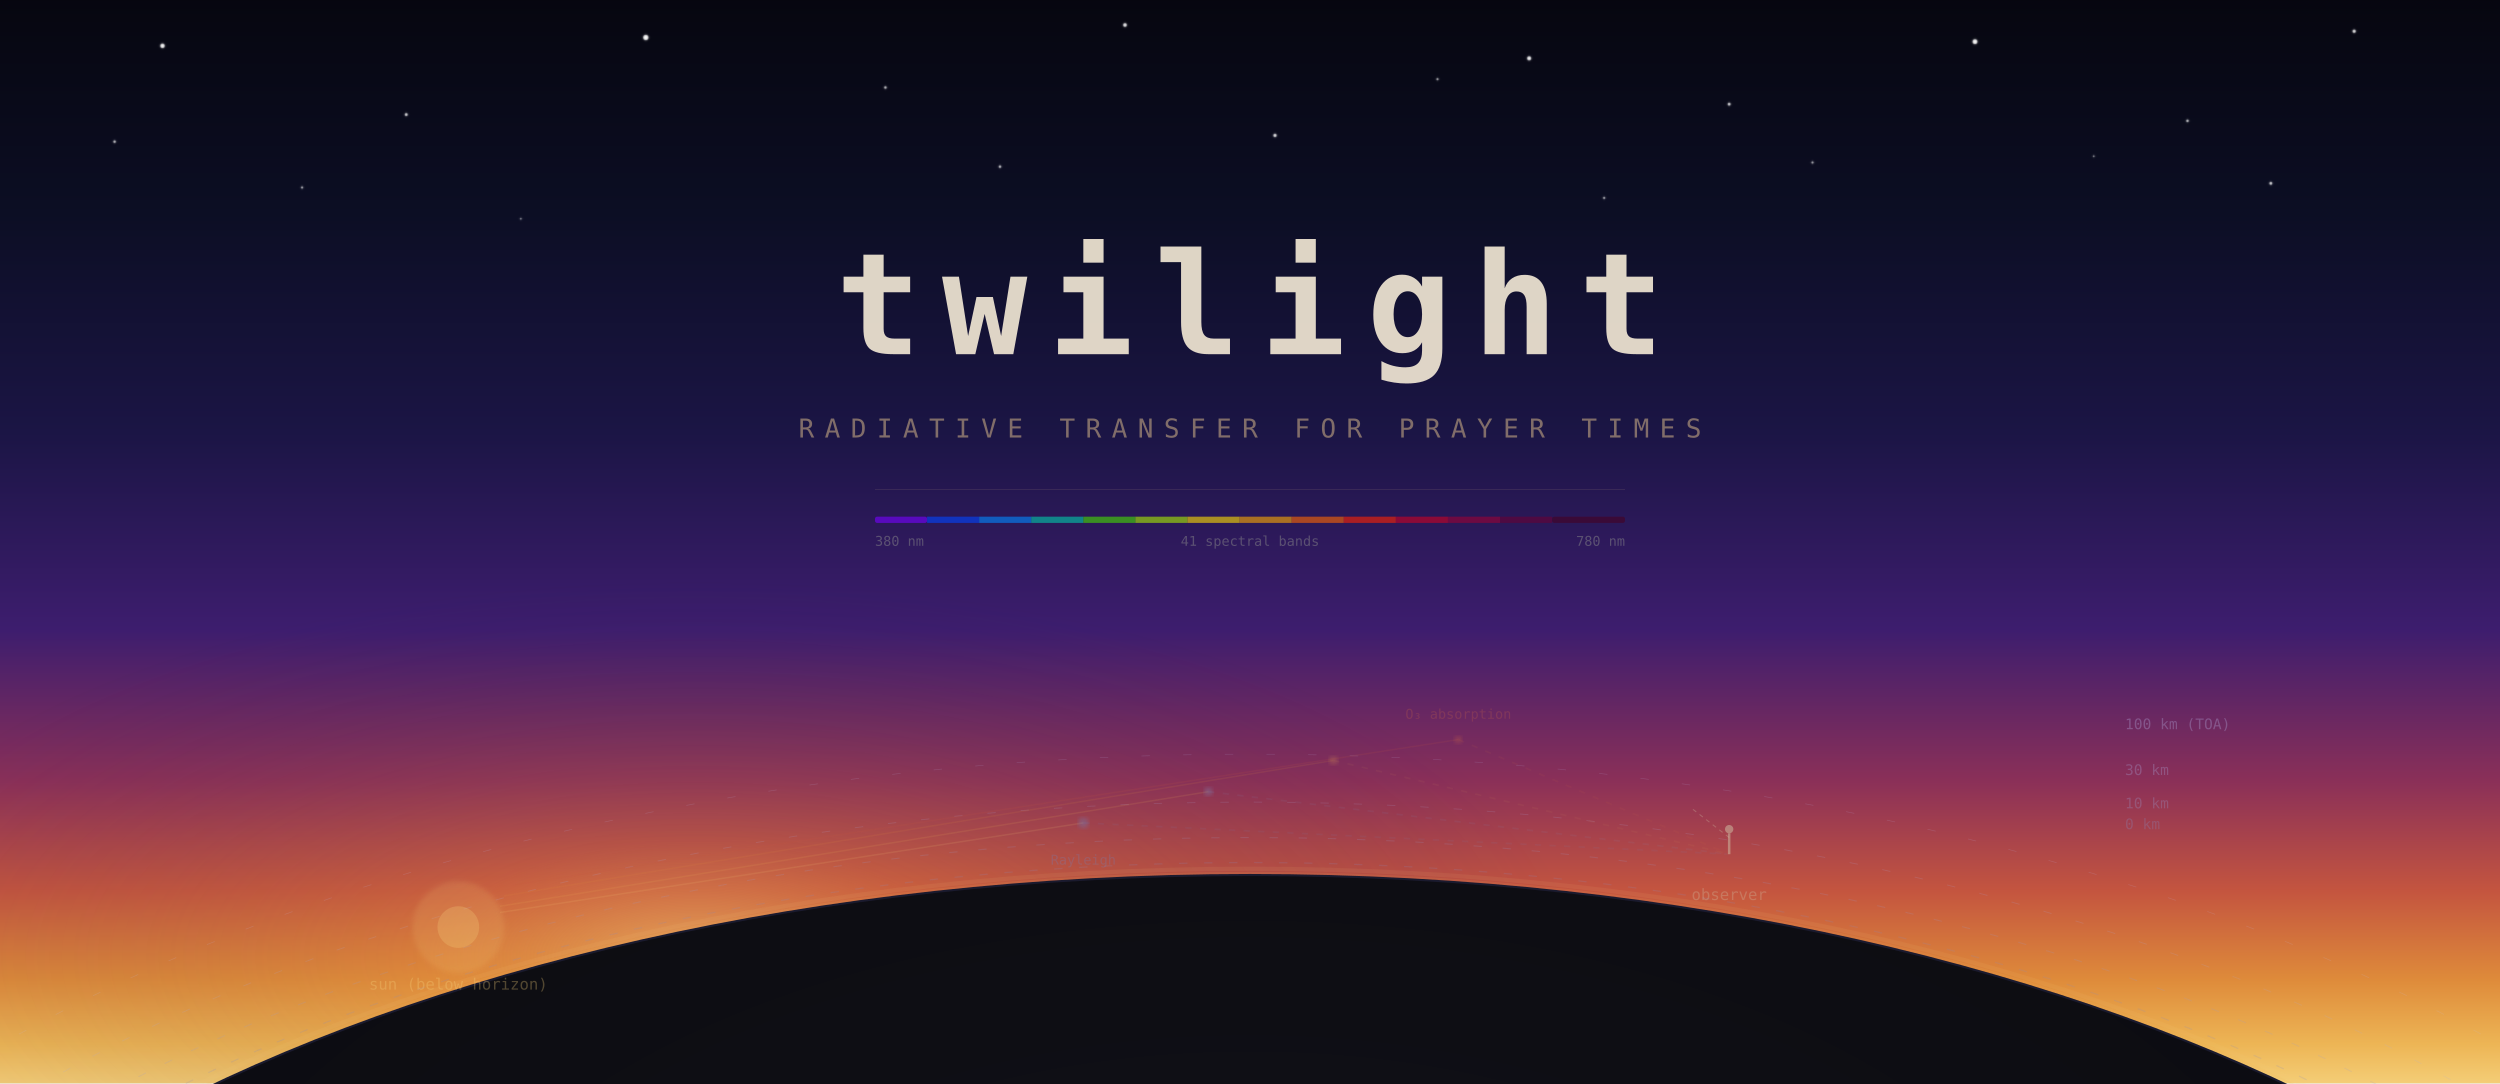
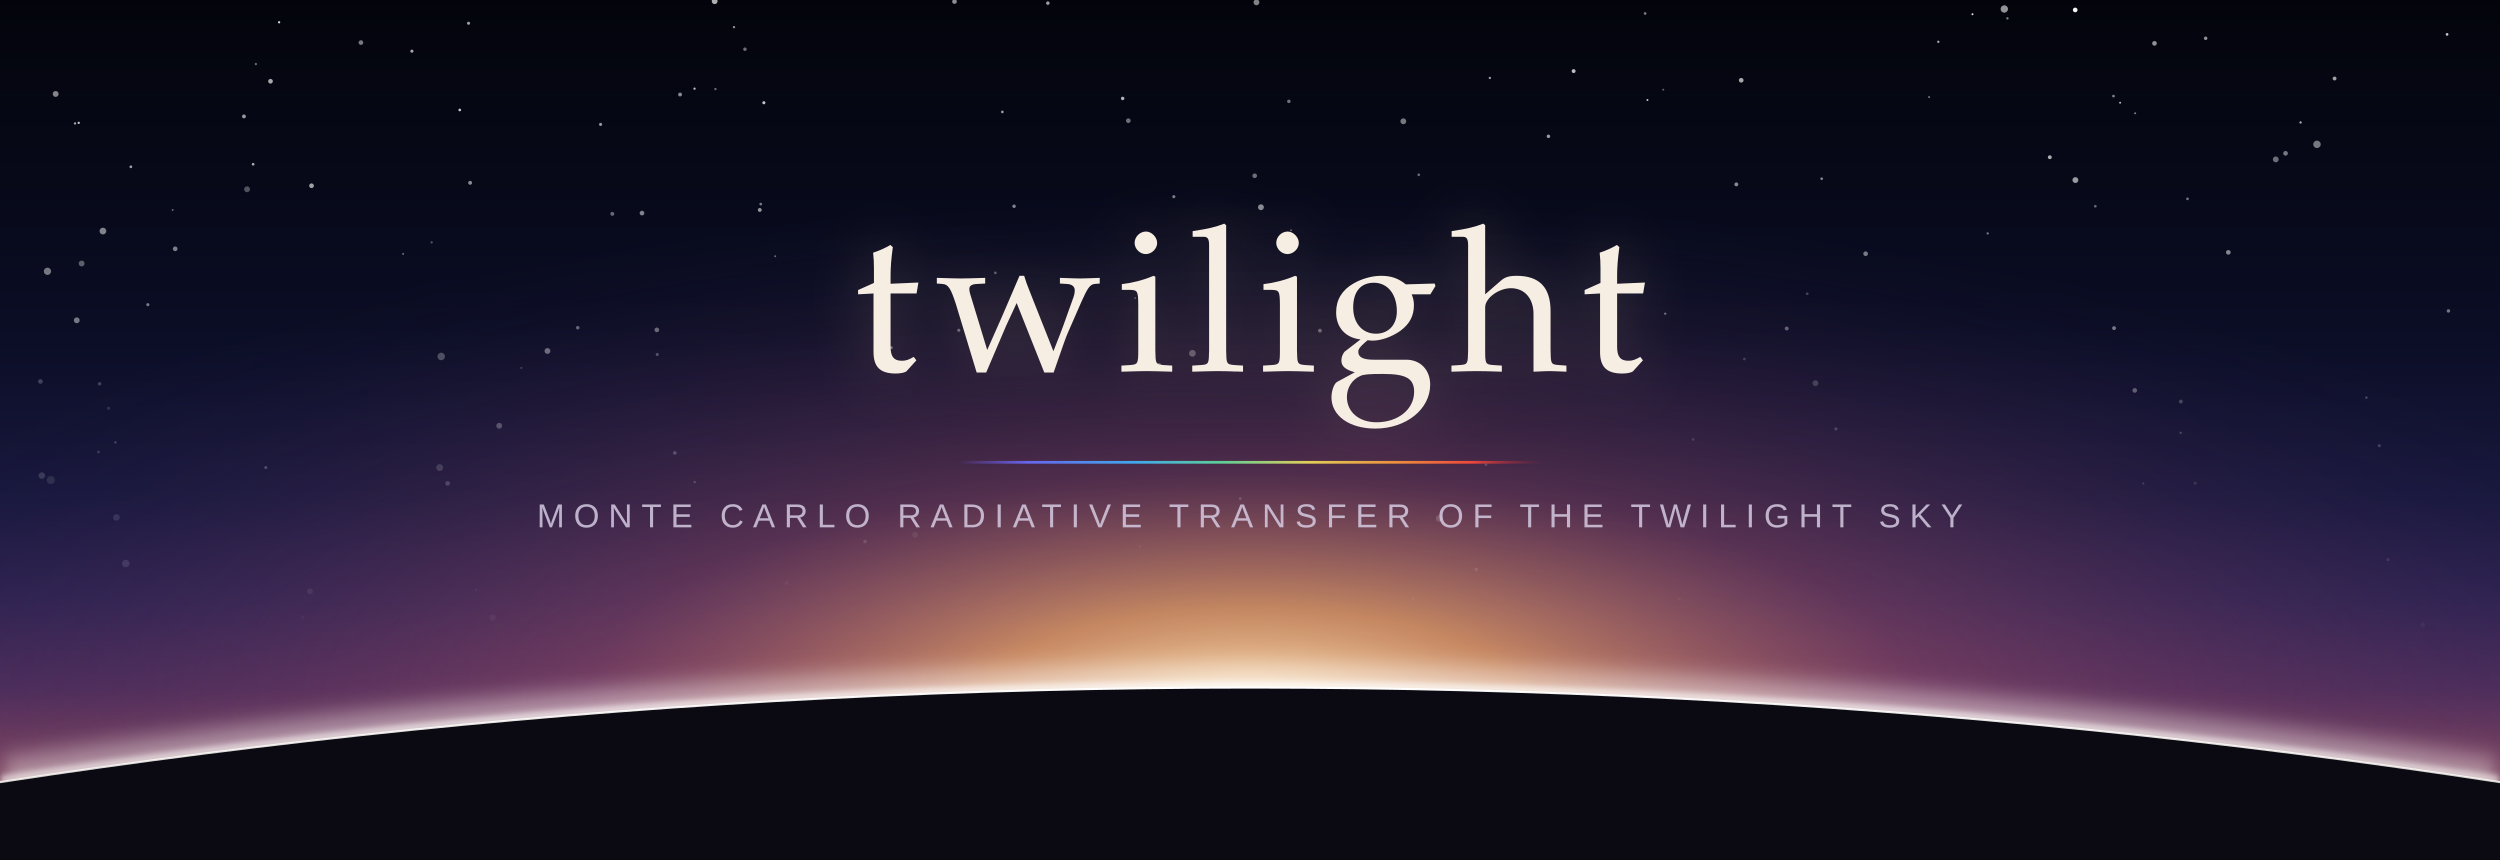
- <svg xmlns="http://www.w3.org/2000/svg" viewBox="0 0 1200 520">
+ <svg xmlns="http://www.w3.org/2000/svg" viewBox="0 0 1280 440" width="1280" height="440">
  <defs>
    <linearGradient id="sky" x1="0" y1="0" x2="0" y2="1">
-       <stop offset="0%" stop-color="#06060f" />
-       <stop offset="20%" stop-color="#0c0e24" />
-       <stop offset="40%" stop-color="#1b1545" />
-       <stop offset="58%" stop-color="#3d1d6e" />
-       <stop offset="72%" stop-color="#8b3058" />
-       <stop offset="82%" stop-color="#c4553f" />
-       <stop offset="90%" stop-color="#de8a3a" />
-       <stop offset="96%" stop-color="#edb555" />
-       <stop offset="100%" stop-color="#f5d07a" />
-     </linearGradient>
-     <radialGradient id="sun-glow" cx="28%" cy="88%" r="35%">
-       <stop offset="0%" stop-color="#f5d07a" stop-opacity="0.5" />
-       <stop offset="30%" stop-color="#de8a3a" stop-opacity="0.2" />
-       <stop offset="100%" stop-color="#1b1545" stop-opacity="0" />
+       <stop offset="0" stop-color="#03040b" />
+       <stop offset=".38" stop-color="#0a0d24" />
+       <stop offset=".58" stop-color="#18183e" />
+       <stop offset=".70" stop-color="#2e2352" />
+       <stop offset=".80" stop-color="#4c2d5c" />
+       <stop offset=".88" stop-color="#77405f" />
+       <stop offset="1" stop-color="#a0585c" />
+     </linearGradient>
+     <radialGradient id="dawn" gradientUnits="userSpaceOnUse" cx="640" cy="358" r="760" gradientTransform="translate(0 358) scale(1 .34) translate(0 -358)">
+       <stop offset="0" stop-color="#ffe2b0" stop-opacity=".95" />
+       <stop offset=".18" stop-color="#f4a865" stop-opacity=".75" />
+       <stop offset=".45" stop-color="#b9566a" stop-opacity=".35" />
+       <stop offset="1" stop-color="#2a1f52" stop-opacity="0" />
    </radialGradient>
-     <radialGradient id="earth-fill" cx="50%" cy="30%" r="70%">
-       <stop offset="0%" stop-color="#111118" />
-       <stop offset="100%" stop-color="#08080c" />
-     </radialGradient>
-     <radialGradient id="atm-glow" cx="50%" cy="100%" r="55%" fx="50%" fy="100%">
-       <stop offset="85%" stop-color="#f5d07a" stop-opacity="0" />
-       <stop offset="93%" stop-color="#de8a3a" stop-opacity="0.06" />
-       <stop offset="100%" stop-color="#f5d07a" stop-opacity="0.12" />
-     </radialGradient>
-     <linearGradient id="ray-blue" x1="0" y1="0" x2="1" y2="0">
-       <stop offset="0%" stop-color="#6688cc" stop-opacity="0" />
-       <stop offset="30%" stop-color="#6688cc" stop-opacity="0.25" />
-       <stop offset="100%" stop-color="#6688cc" stop-opacity="0" />
-     </linearGradient>
-     <linearGradient id="ray-red" x1="0" y1="0" x2="1" y2="0">
-       <stop offset="0%" stop-color="#cc6644" stop-opacity="0" />
-       <stop offset="40%" stop-color="#cc6644" stop-opacity="0.2" />
-       <stop offset="100%" stop-color="#cc6644" stop-opacity="0" />
-     </linearGradient>
-     <filter id="soft">
-       <feGaussianBlur stdDeviation="1.2" />
+     <linearGradient id="thread" x1="0" y1="0" x2="1" y2="0">
+       <stop offset="0" stop-color="#fff6e6" stop-opacity="0" />
+       <stop offset=".22" stop-color="#fff6e6" stop-opacity=".35" />
+       <stop offset=".5" stop-color="#ffffff" stop-opacity="1" />
+       <stop offset=".78" stop-color="#fff6e6" stop-opacity=".35" />
+       <stop offset="1" stop-color="#fff6e6" stop-opacity="0" />
+     </linearGradient>
+     <linearGradient id="spectrum" x1="0" y1="0" x2="1" y2="0">
+       <stop offset="0" stop-color="#7a5cff" stop-opacity="0" />
+       <stop offset=".12" stop-color="#6a6cff" />
+       <stop offset=".3" stop-color="#3fb6ff" />
+       <stop offset=".45" stop-color="#5fe0a0" />
+       <stop offset=".6" stop-color="#f2e05a" />
+       <stop offset=".75" stop-color="#ff9a3c" />
+       <stop offset=".88" stop-color="#ff4a3a" />
+       <stop offset="1" stop-color="#b0203a" stop-opacity="0" />
+     </linearGradient>
+     <linearGradient id="ground" x1="0" y1="0" x2="0" y2="1">
+       <stop offset="0" stop-color="#0b0a12" />
+       <stop offset="1" stop-color="#020205" />
+     </linearGradient>
+     <filter id="blur6" x="-10%" y="-200%" width="120%" height="500%">
+       <feGaussianBlur stdDeviation="6" />
    </filter>
-     <filter id="star-soft">
-       <feGaussianBlur stdDeviation="0.6" />
+     <filter id="blur2" x="-10%" y="-200%" width="120%" height="500%">
+       <feGaussianBlur stdDeviation="1.6" />
+     </filter>
+     <filter id="glow" x="-20%" y="-50%" width="140%" height="200%">
+       <feGaussianBlur stdDeviation="14" />
    </filter>
  </defs>
-   <rect width="1200" height="520" fill="url(#sky)" />
-   <rect width="1200" height="520" fill="url(#sun-glow)" />
-   <g fill="#fff" filter="url(#star-soft)">
-     <circle cx="78" cy="22" r="1.1" />
-     <circle cx="195" cy="55" r="0.7" />
-     <circle cx="310" cy="18" r="1.3" />
-     <circle cx="425" cy="42" r="0.6" />
-     <circle cx="540" cy="12" r="0.9" />
-     <circle cx="612" cy="65" r="0.8" />
-     <circle cx="734" cy="28" r="1.0" />
-     <circle cx="830" cy="50" r="0.7" />
-     <circle cx="948" cy="20" r="1.2" />
-     <circle cx="1050" cy="58" r="0.6" />
-     <circle cx="1130" cy="15" r="0.8" />
-     <circle cx="145" cy="90" r="0.5" />
-     <circle cx="480" cy="80" r="0.6" />
-     <circle cx="870" cy="78" r="0.5" />
-     <circle cx="1090" cy="88" r="0.7" />
-     <circle cx="55" cy="68" r="0.6" />
-     <circle cx="690" cy="38" r="0.5" />
-     <circle cx="1005" cy="75" r="0.4" />
-     <circle cx="250" cy="105" r="0.4" />
-     <circle cx="770" cy="95" r="0.5" />
+   <rect width="1280" height="440" fill="url(#sky)" />
+   <rect width="1280" height="440" fill="url(#dawn)" />
+   <g fill="#fff">
+     <circle cx="391.1" cy="52.6" r="0.80" opacity="0.76" />
+     <circle cx="889.0" cy="94.4" r="1.00" opacity="0.52" />
+     <circle cx="28.5" cy="48.1" r="1.50" opacity="0.51" />
+     <circle cx="940.0" cy="219.6" r="0.80" opacity="0.18" />
+     <circle cx="914.8" cy="168.2" r="1.00" opacity="0.34" />
+     <circle cx="255.6" cy="218.0" r="1.50" opacity="0.25" />
+     <circle cx="348.2" cy="48.4" r="1.00" opacity="0.53" />
+     <circle cx="659.9" cy="51.9" r="0.90" opacity="0.43" />
+     <circle cx="635.0" cy="255.3" r="0.70" opacity="0.17" />
+     <circle cx="987.7" cy="49.7" r="0.50" opacity="0.48" />
+     <circle cx="67.0" cy="85.4" r="0.70" opacity="0.63" />
+     <circle cx="891.5" cy="41.1" r="1.20" opacity="0.65" />
+     <circle cx="718.5" cy="62.1" r="1.50" opacity="0.45" />
+     <circle cx="859.8" cy="306.6" r="0.70" opacity="0.05" />
+     <circle cx="389.5" cy="104.5" r="0.70" opacity="0.46" />
+     <circle cx="574.8" cy="50.4" r="0.90" opacity="0.69" />
+     <circle cx="851.6" cy="45.9" r="0.50" opacity="0.38" />
+     <circle cx="513.2" cy="57.3" r="0.70" opacity="0.59" />
+     <circle cx="610.5" cy="180.9" r="1.74" opacity="0.27" />
+     <circle cx="1116.5" cy="221.6" r="0.60" opacity="0.21" />
+     <circle cx="536.5" cy="1.6" r="0.90" opacity="0.62" />
+     <circle cx="583.6" cy="279.8" r="0.50" opacity="0.08" />
+     <circle cx="239.9" cy="11.9" r="0.80" opacity="0.61" />
+     <circle cx="760.8" cy="237.9" r="0.70" opacity="0.18" />
+     <circle cx="1120.0" cy="101.8" r="0.70" opacity="0.43" />
+     <circle cx="468.5" cy="273.7" r="1.50" opacity="0.07" />
+     <circle cx="64.4" cy="288.5" r="1.93" opacity="0.11" />
+     <circle cx="456.3" cy="178.0" r="0.80" opacity="0.38" />
+     <circle cx="893.1" cy="183.8" r="0.70" opacity="0.18" />
+     <circle cx="206.4" cy="130.0" r="0.50" opacity="0.42" />
+     <circle cx="355.6" cy="45.4" r="0.60" opacity="0.71" />
+     <circle cx="1186.3" cy="73.9" r="1.91" opacity="0.45" />
+     <circle cx="1093.0" cy="199.9" r="1.20" opacity="0.32" />
+     <circle cx="1049.5" cy="80.5" r="1.00" opacity="0.67" />
+     <circle cx="675.8" cy="169.3" r="1.00" opacity="0.33" />
+     <circle cx="355.7" cy="246.8" r="0.60" opacity="0.19" />
+     <circle cx="221.0" cy="124.1" r="0.60" opacity="0.29" />
+     <circle cx="39.3" cy="164.0" r="1.50" opacity="0.44" />
+     <circle cx="1253.6" cy="159.2" r="0.90" opacity="0.43" />
+     <circle cx="124.9" cy="59.6" r="1.00" opacity="0.58" />
+     <circle cx="313.5" cy="109.5" r="1.00" opacity="0.39" />
+     <circle cx="131.0" cy="32.8" r="0.60" opacity="0.40" />
+     <circle cx="381.4" cy="25.2" r="0.90" opacity="0.42" />
+     <circle cx="762.8" cy="39.9" r="0.60" opacity="0.61" />
+     <circle cx="225.1" cy="239.4" r="1.77" opacity="0.15" />
+     <circle cx="136.1" cy="239.4" r="0.80" opacity="0.22" />
+     <circle cx="1123.9" cy="247.4" r="0.80" opacity="0.11" />
+     <circle cx="225.9" cy="182.5" r="1.91" opacity="0.26" />
+     <circle cx="852.6" cy="160.6" r="0.60" opacity="0.39" />
+     <circle cx="577.7" cy="61.8" r="1.20" opacity="0.42" />
+     <circle cx="1103.1" cy="22.2" r="1.20" opacity="0.56" />
+     <circle cx="266.9" cy="188.4" r="0.50" opacity="0.21" />
+     <circle cx="50.4" cy="231.4" r="0.70" opacity="0.16" />
+     <circle cx="601.0" cy="100.7" r="0.80" opacity="0.48" />
+     <circle cx="1082.1" cy="49.2" r="0.70" opacity="0.49" />
+     <circle cx="519.2" cy="105.6" r="0.90" opacity="0.49" />
+     <circle cx="490.9" cy="169.1" r="0.80" opacity="0.35" />
+     <circle cx="1017.7" cy="119.5" r="0.60" opacity="0.44" />
+     <circle cx="88.4" cy="107.5" r="0.50" opacity="0.39" />
+     <circle cx="1177.9" cy="62.7" r="0.60" opacity="0.67" />
+     <circle cx="645.6" cy="106.1" r="1.50" opacity="0.52" />
+     <circle cx="158.7" cy="302.7" r="1.50" opacity="0.07" />
+     <circle cx="1027.8" cy="9.4" r="0.60" opacity="0.51" />
+     <circle cx="1252.9" cy="17.6" r="0.70" opacity="0.78" />
+     <circle cx="643.3" cy="1.2" r="1.50" opacity="0.50" />
+     <circle cx="1211.6" cy="203.6" r="0.60" opacity="0.26" />
+     <circle cx="59.1" cy="226.5" r="0.60" opacity="0.22" />
+     <circle cx="736.9" cy="265.4" r="1.75" opacity="0.16" />
+     <circle cx="126.5" cy="96.9" r="1.50" opacity="0.30" />
+     <circle cx="755.8" cy="291.6" r="0.90" opacity="0.10" />
+     <circle cx="295.8" cy="167.8" r="0.90" opacity="0.37" />
+     <circle cx="1140.9" cy="129.2" r="1.20" opacity="0.50" />
+     <circle cx="307.5" cy="63.7" r="0.80" opacity="0.59" />
+     <circle cx="642.4" cy="90.0" r="1.20" opacity="0.41" />
+     <circle cx="142.9" cy="11.4" r="0.60" opacity="0.81" />
+     <circle cx="866.9" cy="225.0" r="0.70" opacity="0.14" />
+     <circle cx="1085.5" cy="52.6" r="0.50" opacity="0.73" />
+     <circle cx="1222.7" cy="286.5" r="0.90" opacity="0.09" />
+     <circle cx="26.0" cy="245.8" r="2.05" opacity="0.10" />
+     <circle cx="1195.3" cy="40.2" r="1.00" opacity="0.62" />
+     <circle cx="842.3" cy="6.9" r="0.70" opacity="0.48" />
+     <circle cx="375.8" cy="13.9" r="0.60" opacity="0.57" />
+     <circle cx="235.4" cy="56.3" r="0.70" opacity="0.77" />
+     <circle cx="792.8" cy="69.8" r="0.90" opacity="0.60" />
+     <circle cx="41.8" cy="134.9" r="1.50" opacity="0.34" />
+     <circle cx="345.5" cy="231.9" r="0.90" opacity="0.23" />
+     <circle cx="659.2" cy="161.1" r="1.00" opacity="0.45" />
+     <circle cx="442.9" cy="277.3" r="0.90" opacity="0.13" />
+     <circle cx="726.4" cy="89.5" r="0.70" opacity="0.39" />
+     <circle cx="396.9" cy="131.2" r="0.50" opacity="0.40" />
+     <circle cx="252.2" cy="316.2" r="1.63" opacity="0.04" />
+     <circle cx="759.6" cy="141.5" r="0.70" opacity="0.26" />
+     <circle cx="365.9" cy="0.6" r="1.50" opacity="0.68" />
+     <circle cx="723.7" cy="306.8" r="0.90" opacity="0.04" />
+     <circle cx="929.5" cy="196.2" r="1.50" opacity="0.18" />
+     <circle cx="932.7" cy="91.5" r="0.70" opacity="0.49" />
+     <circle cx="488.7" cy="0.8" r="1.20" opacity="0.54" />
+     <circle cx="661.0" cy="117.9" r="0.50" opacity="0.35" />
+     <circle cx="843.5" cy="51.2" r="0.50" opacity="0.80" />
+     <circle cx="1072.8" cy="105.6" r="0.70" opacity="0.38" />
+     <circle cx="38.4" cy="63.2" r="0.60" opacity="0.65" />
+     <circle cx="159.5" cy="95.1" r="1.20" opacity="0.62" />
+     <circle cx="402.9" cy="298.5" r="1.00" opacity="0.04" />
+     <circle cx="24.3" cy="138.9" r="1.87" opacity="0.44" />
+     <circle cx="184.8" cy="21.8" r="1.20" opacity="0.46" />
+     <circle cx="336.3" cy="168.9" r="1.20" opacity="0.37" />
+     <circle cx="89.7" cy="127.4" r="1.20" opacity="0.47" />
+     <circle cx="1240.4" cy="319.9" r="1.20" opacity="0.04" />
+     <circle cx="59.6" cy="264.9" r="1.69" opacity="0.11" />
+     <circle cx="925.3" cy="150.4" r="0.70" opacity="0.22" />
+     <circle cx="661.9" cy="126.0" r="0.60" opacity="0.52" />
+     <circle cx="1082.4" cy="168.0" r="1.00" opacity="0.43" />
+     <circle cx="1165.2" cy="81.6" r="1.50" opacity="0.41" />
+     <circle cx="992.4" cy="21.4" r="0.60" opacity="0.66" />
+     <circle cx="509.6" cy="139.7" r="0.70" opacity="0.32" />
+     <circle cx="55.6" cy="209.0" r="0.80" opacity="0.14" />
+     <circle cx="593.4" cy="187.1" r="1.20" opacity="0.34" />
+     <circle cx="1129.3" cy="19.6" r="0.90" opacity="0.56" />
+     <circle cx="336.5" cy="181.5" r="0.80" opacity="0.26" />
+     <circle cx="1009.9" cy="7.3" r="0.50" opacity="0.91" />
+     <circle cx="138.5" cy="41.6" r="1.20" opacity="0.65" />
+     <circle cx="40.3" cy="62.9" r="0.60" opacity="0.76" />
+     <circle cx="154.9" cy="316.1" r="1.00" opacity="0.03" />
+     <circle cx="805.7" cy="36.4" r="1.00" opacity="0.74" />
+     <circle cx="229.2" cy="247.5" r="1.20" opacity="0.18" />
+     <circle cx="1093.2" cy="58.0" r="0.50" opacity="0.50" />
+     <circle cx="1097.4" cy="247.5" r="0.50" opacity="0.18" />
+     <circle cx="581.2" cy="152.6" r="0.50" opacity="0.28" />
+     <circle cx="1116.6" cy="205.6" r="1.00" opacity="0.21" />
+     <circle cx="632.0" cy="189.3" r="0.90" opacity="0.34" />
+     <circle cx="1026.2" cy="4.6" r="1.89" opacity="0.57" />
+     <circle cx="1170.2" cy="78.5" r="1.20" opacity="0.45" />
+     <circle cx="129.6" cy="84.1" r="0.70" opacity="0.66" />
+     <circle cx="280.3" cy="179.7" r="1.50" opacity="0.38" />
+     <circle cx="955.2" cy="129.9" r="1.20" opacity="0.45" />
+     <circle cx="75.7" cy="156.0" r="0.80" opacity="0.46" />
+     <circle cx="240.7" cy="93.6" r="1.00" opacity="0.52" />
+     <circle cx="21.4" cy="243.5" r="1.67" opacity="0.15" />
+     <circle cx="243.7" cy="302.0" r="0.50" opacity="0.06" />
+     <circle cx="389.0" cy="107.5" r="1.00" opacity="0.57" />
+     <circle cx="1218.2" cy="228.2" r="0.80" opacity="0.19" />
+     <circle cx="20.7" cy="195.3" r="1.20" opacity="0.21" />
+     <circle cx="52.7" cy="118.3" r="1.73" opacity="0.49" />
+     <circle cx="1062.6" cy="92.2" r="1.50" opacity="0.59" />
+     <circle cx="328.7" cy="109.1" r="1.20" opacity="0.49" />
+     <circle cx="51.0" cy="196.5" r="0.90" opacity="0.21" />
+     <circle cx="1062.5" cy="5.1" r="1.20" opacity="0.95" />
+     <circle cx="210.9" cy="26.2" r="0.80" opacity="0.64" />
+     <circle cx="366.3" cy="45.6" r="0.60" opacity="0.41" />
  </g>
-   <ellipse cx="600" cy="820" rx="750" ry="400" fill="url(#earth-fill)" stroke="#1a1a2e" stroke-width="1" />
-   <g fill="none" opacity="0.18">
-     <ellipse cx="600" cy="820" rx="758" ry="406" stroke="#8888bb" stroke-width="0.6" stroke-dasharray="4,8" />
-     <ellipse cx="600" cy="820" rx="775" ry="418" stroke="#9999cc" stroke-width="0.5" stroke-dasharray="4,10" />
-     <ellipse cx="600" cy="820" rx="800" ry="435" stroke="#aaaadd" stroke-width="0.4" stroke-dasharray="4,12" />
-     <ellipse cx="600" cy="820" rx="835" ry="458" stroke="#bbbbee" stroke-width="0.3" stroke-dasharray="4,16" />
-   </g>
-   <ellipse cx="600" cy="820" rx="755" ry="403" fill="none" stroke="#f5d07a" stroke-width="2" opacity="0.08" />
-   <ellipse cx="600" cy="820" rx="753" ry="401" fill="none" stroke="#edb555" stroke-width="1" opacity="0.12" />
-   <circle cx="220" cy="445" r="22" fill="#f5d07a" opacity="0.15" filter="url(#soft)" />
-   <circle cx="220" cy="445" r="10" fill="#f5d07a" opacity="0.25" />
-   <g opacity="0.12" stroke-width="0.7">
-     <line x1="240" y1="438" x2="520" y2="395" stroke="#f5d07a" />
-     <line x1="240" y1="435" x2="580" y2="380" stroke="#edb555" />
-     <line x1="242" y1="430" x2="640" y2="365" stroke="#de8a3a" />
-     <line x1="245" y1="425" x2="700" y2="355" stroke="#c4553f" />
-   </g>
-   <g opacity="0.35">
-     <circle cx="520" cy="395" r="2.5" fill="#6688cc" filter="url(#soft)" />
-     <circle cx="580" cy="380" r="2.0" fill="#7799cc" filter="url(#soft)" />
-     <circle cx="640" cy="365" r="2.0" fill="#cc8855" filter="url(#soft)" />
-     <circle cx="700" cy="355" r="1.8" fill="#cc6644" filter="url(#soft)" />
-   </g>
-   <g opacity="0.08" stroke-width="0.8" stroke-dasharray="3,4">
-     <line x1="520" y1="395" x2="830" y2="410" stroke="#6688cc" />
-     <line x1="580" y1="380" x2="830" y2="410" stroke="#7799cc" />
-     <line x1="640" y1="365" x2="830" y2="410" stroke="#cc8855" />
-     <line x1="700" y1="355" x2="830" y2="410" stroke="#cc6644" />
-   </g>
-   <g transform="translate(830,410)">
-     <line x1="0" y1="0" x2="0" y2="-10" stroke="#d0c4a8" stroke-width="1.2" opacity="0.5" />
-     <circle cx="0" cy="-12" r="2" fill="#d0c4a8" opacity="0.5" />
-     <line x1="0" y1="-8" x2="-18" y2="-22" stroke="#d0c4a8" stroke-width="0.5" stroke-dasharray="2,2" opacity="0.3" />
-   </g>
-   <g font-family="'SF Mono','Fira Code','JetBrains Mono','Cascadia Code','Consolas',monospace" opacity="0.3">
-     <text x="1020" y="398" font-size="7" fill="#8888bb">0 km</text>
-     <text x="1020" y="388" font-size="7" fill="#9999cc">10 km</text>
-     <text x="1020" y="372" font-size="7" fill="#aaaadd">30 km</text>
-     <text x="1020" y="350" font-size="7" fill="#bbbbee">100 km (TOA)</text>
-     <text x="220" y="475" text-anchor="middle" font-size="7.5" fill="#f5d07a" opacity="1">sun (below horizon)</text>
-     <text x="830" y="432" text-anchor="middle" font-size="7.5" fill="#d0c4a8" opacity="1">observer</text>
-     <text x="520" y="415" text-anchor="middle" font-size="6.5" fill="#6688cc" opacity="0.8">Rayleigh</text>
-     <text x="700" y="345" text-anchor="middle" font-size="6.5" fill="#cc6644" opacity="0.8">O₃ absorption</text>
-   </g>
-   <text x="600" y="170" text-anchor="middle" font-family="'SF Mono','Fira Code','JetBrains Mono','Cascadia Code','Consolas',monospace" font-size="68" font-weight="700" fill="#f0e6d3" letter-spacing="10" opacity="0.92">twilight</text>
-   <text x="600" y="210" text-anchor="middle" font-family="'SF Mono','Fira Code','JetBrains Mono','Cascadia Code','Consolas',monospace" font-size="12.5" fill="#c4a882" letter-spacing="5" opacity="0.6">RADIATIVE TRANSFER FOR PRAYER TIMES</text>
-   <line x1="420" y1="235" x2="780" y2="235" stroke="#c4a882" stroke-width="0.3" opacity="0.2" />
-   <g transform="translate(420,248)">
-     <rect x="0" y="0" width="25" height="3" fill="#7700ff" rx="1" opacity="0.6" />
-     <rect x="25" y="0" width="25" height="3" fill="#0044ff" rx="0" opacity="0.6" />
-     <rect x="50" y="0" width="25" height="3" fill="#0088ff" rx="0" opacity="0.6" />
-     <rect x="75" y="0" width="25" height="3" fill="#00ccaa" rx="0" opacity="0.6" />
-     <rect x="100" y="0" width="25" height="3" fill="#44dd00" rx="0" opacity="0.6" />
-     <rect x="125" y="0" width="25" height="3" fill="#aaee00" rx="0" opacity="0.6" />
-     <rect x="150" y="0" width="25" height="3" fill="#ffdd00" rx="0" opacity="0.6" />
-     <rect x="175" y="0" width="25" height="3" fill="#ffaa00" rx="0" opacity="0.6" />
-     <rect x="200" y="0" width="25" height="3" fill="#ff6600" rx="0" opacity="0.6" />
-     <rect x="225" y="0" width="25" height="3" fill="#ff2200" rx="0" opacity="0.6" />
-     <rect x="250" y="0" width="25" height="3" fill="#cc0022" rx="0" opacity="0.6" />
-     <rect x="275" y="0" width="25" height="3" fill="#990033" rx="0" opacity="0.6" />
-     <rect x="300" y="0" width="25" height="3" fill="#660033" rx="0" opacity="0.6" />
-     <rect x="325" y="0" width="35" height="3" fill="#440022" rx="1" opacity="0.6" />
-     <text x="0" y="14" font-family="monospace" font-size="6.5" fill="#888" opacity="0.5">380 nm</text>
-     <text x="360" y="14" text-anchor="end" font-family="monospace" font-size="6.5" fill="#888" opacity="0.5">780 nm</text>
-     <text x="180" y="14" text-anchor="middle" font-family="monospace" font-size="6.5" fill="#888" opacity="0.5">41 spectral bands</text>
-   </g>
+   <circle cx="640" cy="4552" r="4203" fill="none" stroke="url(#thread)" stroke-width="16" opacity=".55" filter="url(#blur6)" />
+   <circle cx="640" cy="4552" r="4201" fill="none" stroke="url(#thread)" stroke-width="3.5" opacity=".9" filter="url(#blur2)" />
+   <circle cx="640" cy="4552" r="4200" fill="url(#ground)" />
+   <circle cx="640" cy="4552" r="4200" fill="none" stroke="url(#thread)" stroke-width="1.1" />
+   <text x="640" y="190" text-anchor="middle" font-family="'Iowan Old Style','Palatino Linotype',Palatino,'Book Antiqua',Georgia,serif" font-size="104" font-weight="400" letter-spacing="6" fill="#ffd9a0" opacity=".22" filter="url(#glow)">twilight</text>
+   <text x="640" y="190" text-anchor="middle" font-family="'Iowan Old Style','Palatino Linotype',Palatino,'Book Antiqua',Georgia,serif" font-size="104" font-weight="400" letter-spacing="6" fill="#f6eee2">twilight</text>
+   <rect x="490" y="236" width="300" height="1.4" fill="url(#spectrum)" opacity=".9" />
+   <text x="640" y="270" text-anchor="middle" font-family="-apple-system,BlinkMacSystemFont,'Segoe UI','Helvetica Neue',Arial,sans-serif" font-size="17" font-weight="500" letter-spacing="4.6" fill="#d9cfe6" opacity=".82">MONTE CARLO RADIATIVE TRANSFER OF THE TWILIGHT SKY</text>
</svg>
